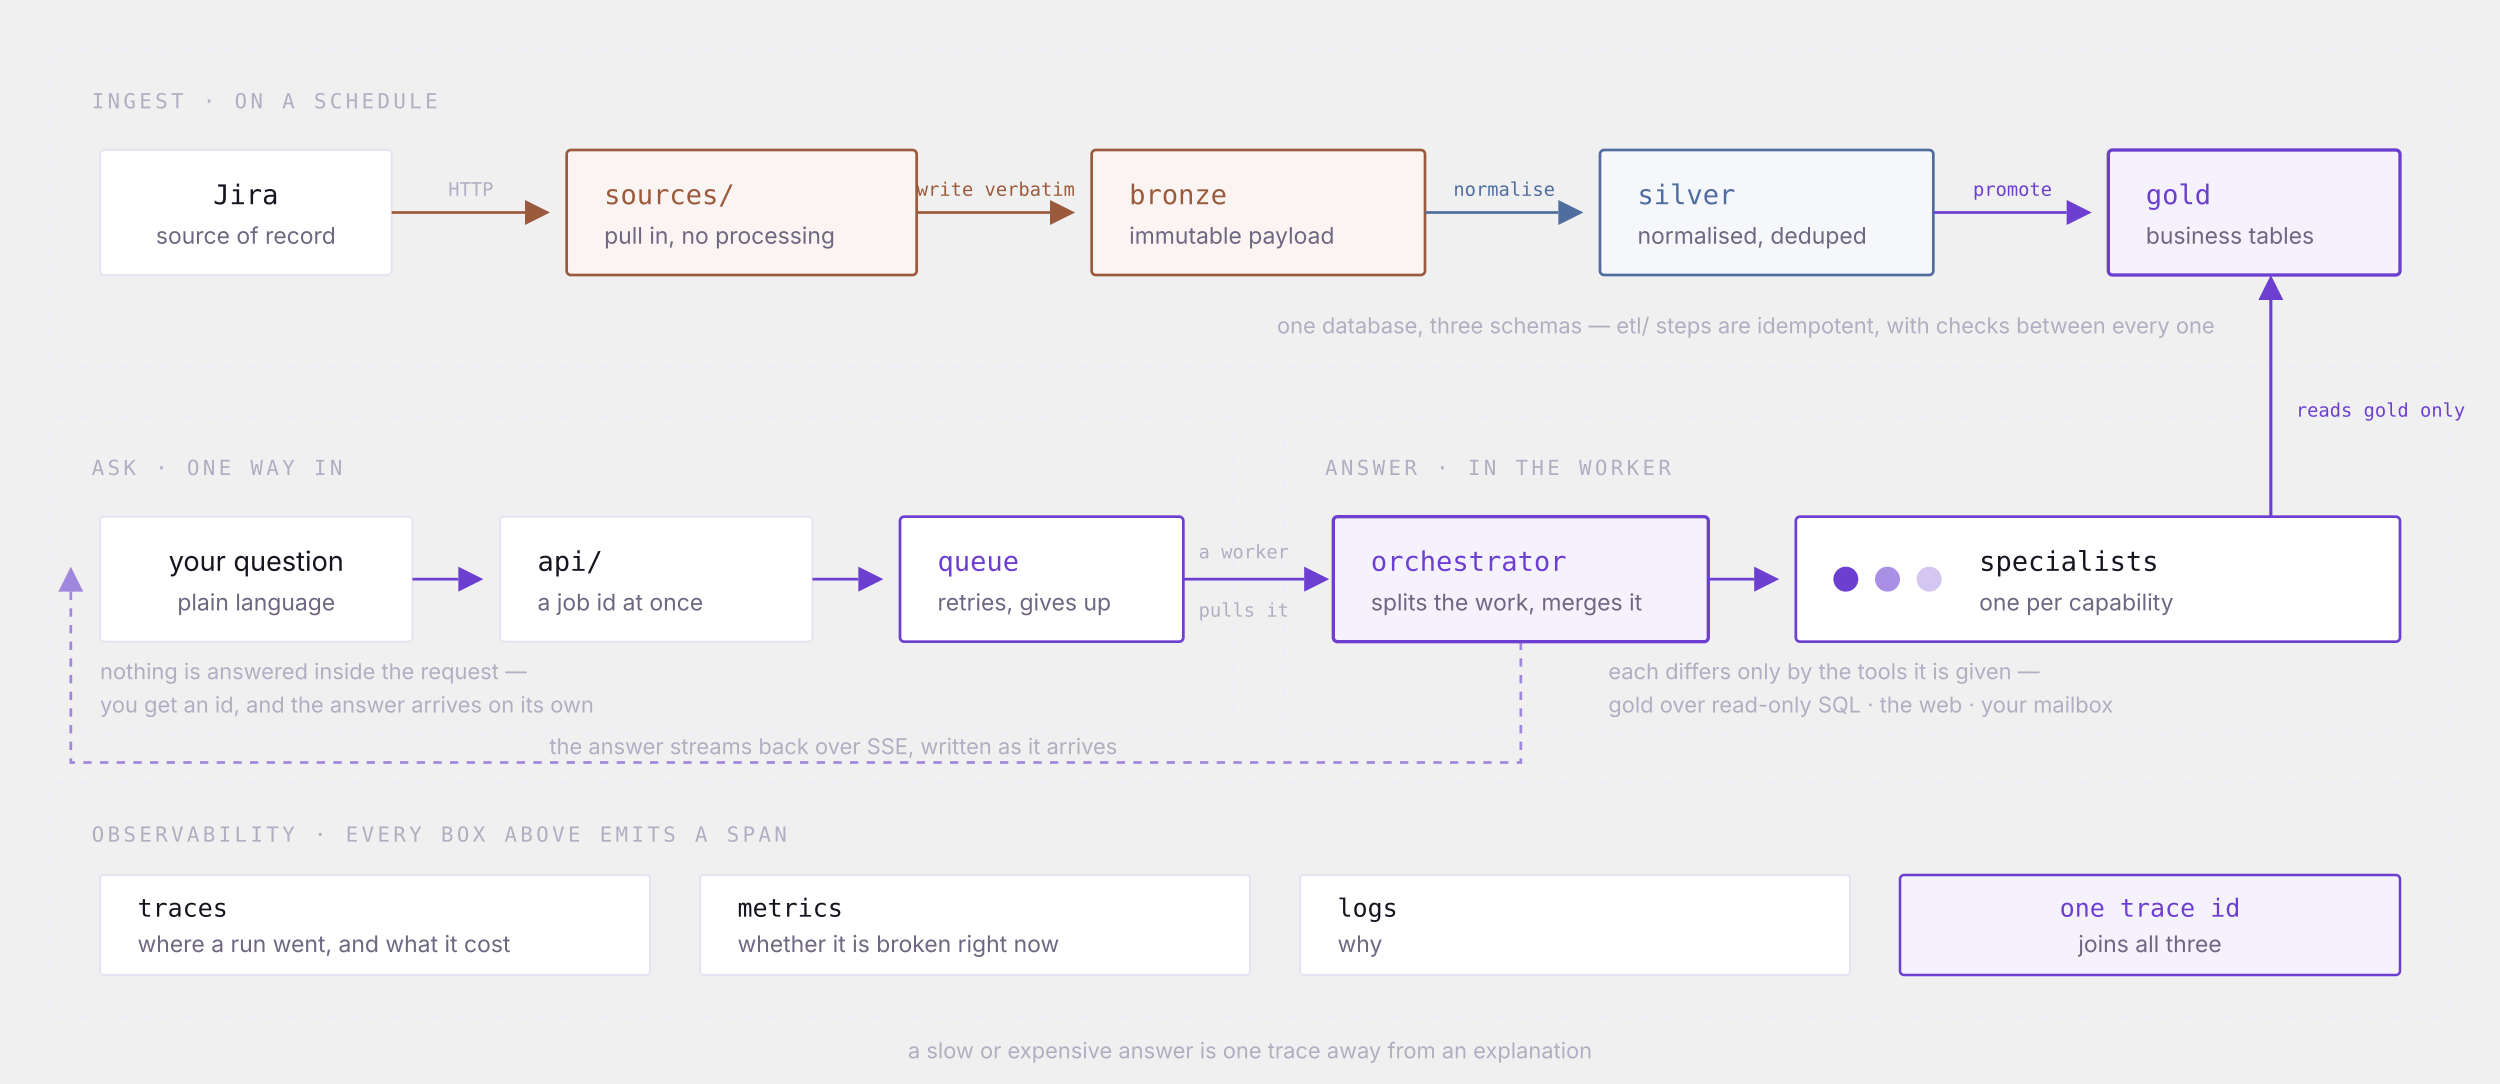
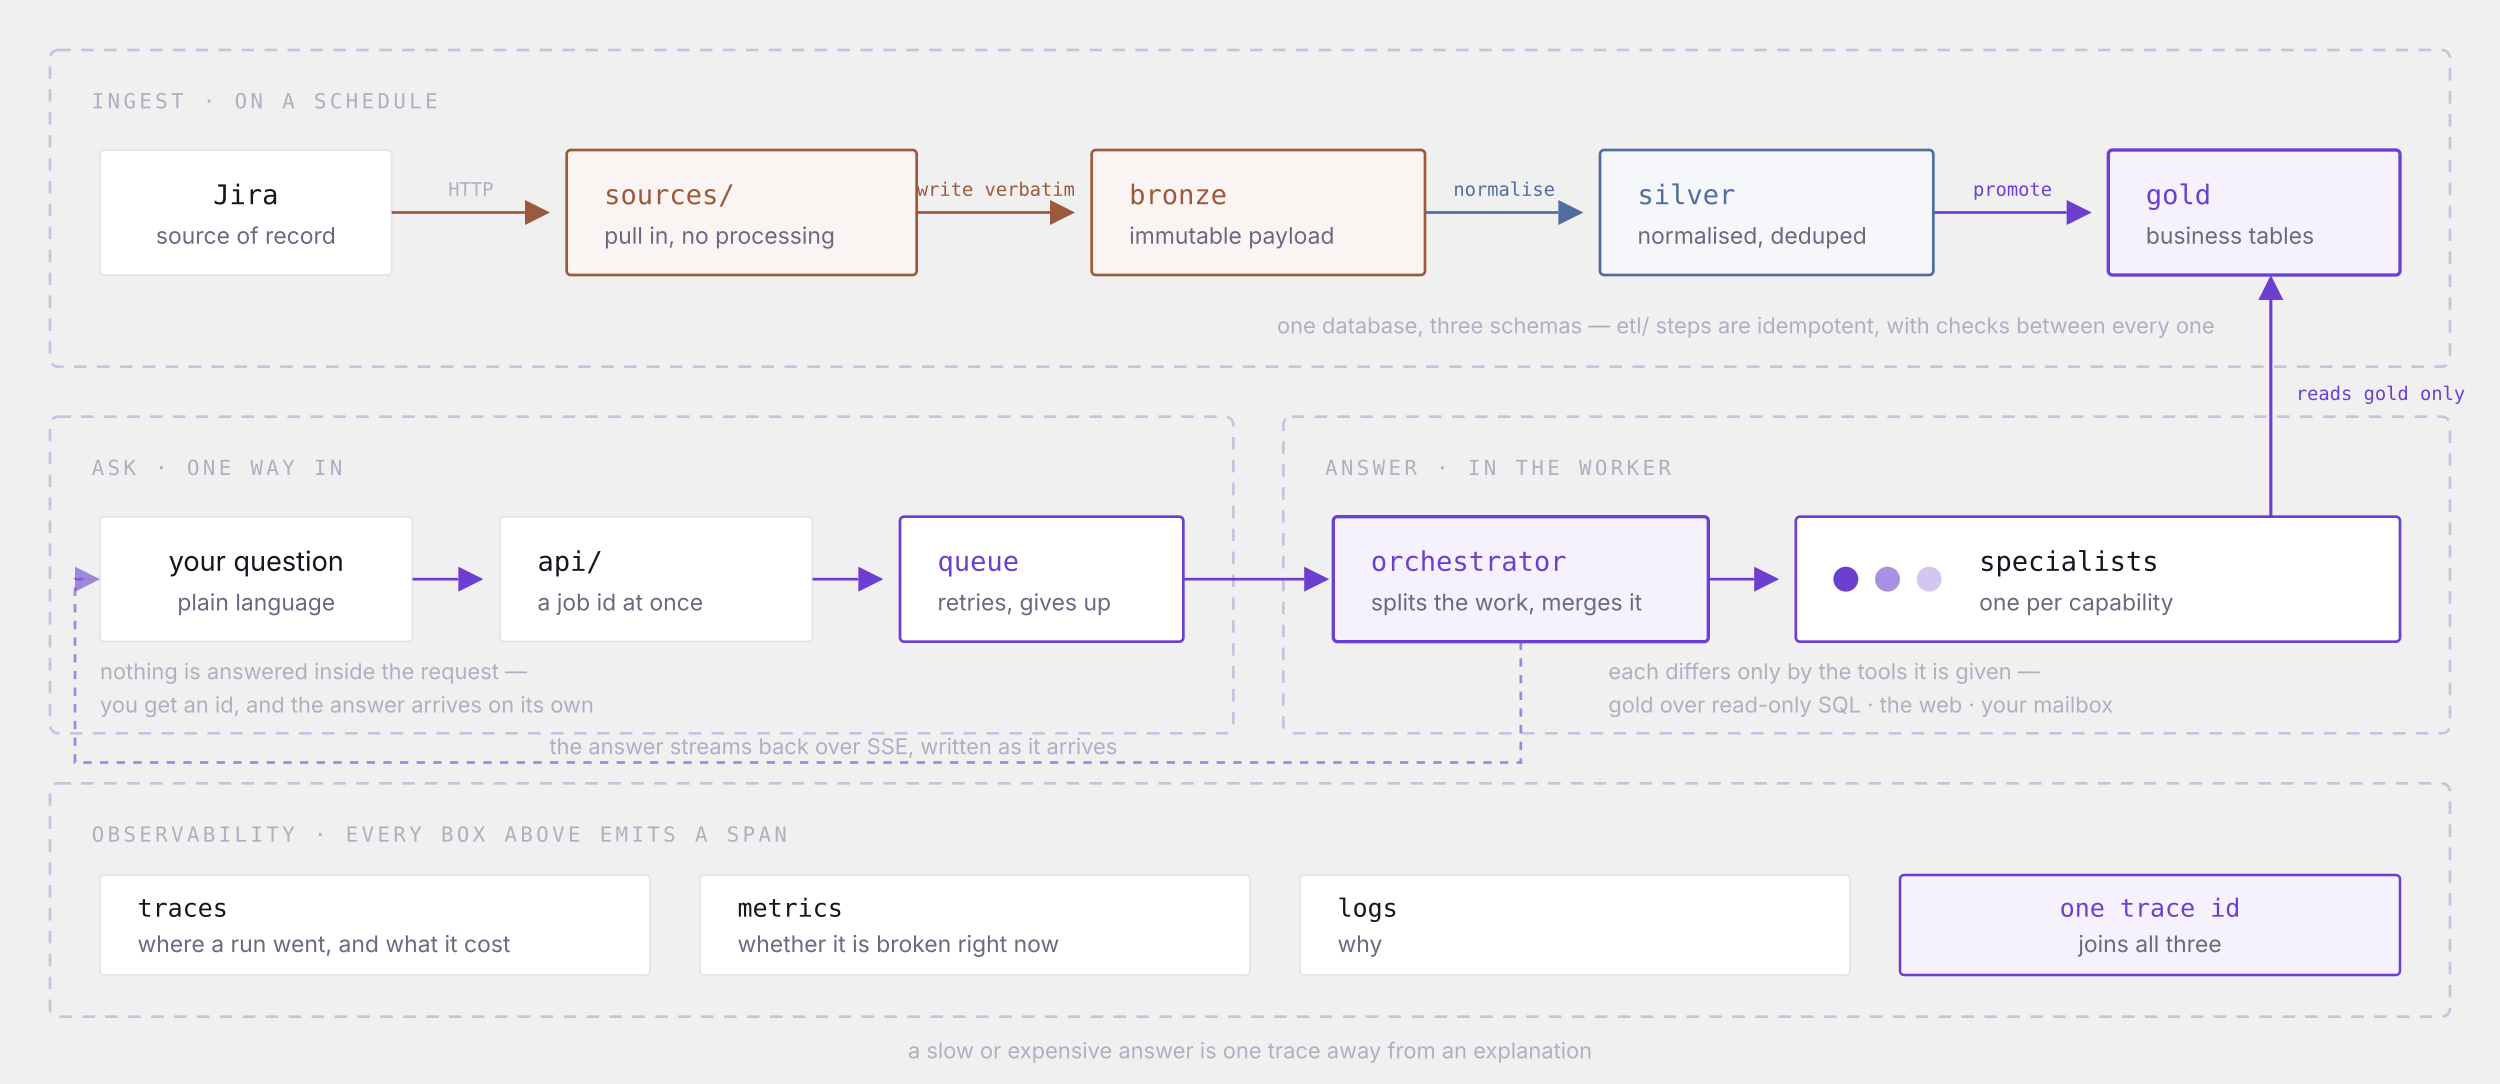
<svg xmlns="http://www.w3.org/2000/svg" viewBox="0 0 1200 520" width="1200" height="520" role="img" aria-label="Mycel end to end: a scheduler pulls Jira through the sources layer into bronze, which etl normalises to silver and promotes to gold. A question posted to the api returns a job id and goes on a queue; a worker pulls it, and an orchestrator delegates to whichever specialist agents can answer, reading gold only. The answer streams back over SSE. Every box emits a span, and traces, metrics and logs share one trace id.">
  <g font-family="ui-sans-serif, system-ui, -apple-system, sans-serif">
-     <rect x="24" y="24" width="1152" height="152" rx="4" fill="none" stroke="#efecf6" stroke-width="1.2" stroke-dasharray="5 5" />
+     <rect x="24" y="24" width="1152" height="152" rx="4" fill="none" stroke="#c9c1de" stroke-width="1.3" stroke-dasharray="6 5" />
    <text x="44" y="52" font-family="ui-monospace, SFMono-Regular, Menlo, monospace" font-size="10" letter-spacing="1.6" fill="#b3adc2">INGEST · ON A SCHEDULE</text>
    <rect x="48" y="72" width="140" height="60" rx="2" fill="#ffffff" stroke="#e7e3f0" />
    <text x="118" y="98" font-family="ui-monospace, SFMono-Regular, Menlo, monospace" font-size="13" fill="#17141f" text-anchor="middle">Jira</text>
    <text x="118" y="117" font-size="11" fill="#6f6782" text-anchor="middle">source of record</text>
    <rect x="272" y="72" width="168" height="60" rx="2" fill="#faf5f3" stroke="#9c5a3c" stroke-width="1.3" />
    <text x="290" y="98" font-family="ui-monospace, SFMono-Regular, Menlo, monospace" font-size="13" fill="#9c5a3c">sources/</text>
    <text x="290" y="117" font-size="11" fill="#6f6782">pull in, no processing</text>
    <rect x="524" y="72" width="160" height="60" rx="2" fill="#faf5f3" stroke="#9c5a3c" stroke-width="1.3" />
    <text x="542" y="98" font-family="ui-monospace, SFMono-Regular, Menlo, monospace" font-size="13" fill="#9c5a3c">bronze</text>
    <text x="542" y="117" font-size="11" fill="#6f6782">immutable payload</text>
    <rect x="768" y="72" width="160" height="60" rx="2" fill="#f5f7fa" stroke="#4f6d9e" stroke-width="1.3" />
    <text x="786" y="98" font-family="ui-monospace, SFMono-Regular, Menlo, monospace" font-size="13" fill="#4f6d9e">silver</text>
    <text x="786" y="117" font-size="11" fill="#6f6782">normalised, deduped</text>
    <rect x="1012" y="72" width="140" height="60" rx="2" fill="#f5f1fd" stroke="#6d3fd1" stroke-width="1.6" />
    <text x="1030" y="98" font-family="ui-monospace, SFMono-Regular, Menlo, monospace" font-size="13" fill="#6d3fd1">gold</text>
    <text x="1030" y="117" font-size="11" fill="#6f6782">business tables</text>
    <text x="838" y="160" font-size="10.5" fill="#b3adc2" text-anchor="middle">one database, three schemas — etl/ steps are idempotent, with checks between every one</text>
-     <rect x="24" y="200" width="568" height="152" rx="4" fill="none" stroke="#efecf6" stroke-width="1.2" stroke-dasharray="5 5" />
+     <rect x="24" y="200" width="568" height="152" rx="4" fill="none" stroke="#c9c1de" stroke-width="1.3" stroke-dasharray="6 5" />
    <text x="44" y="228" font-family="ui-monospace, SFMono-Regular, Menlo, monospace" font-size="10" letter-spacing="1.6" fill="#b3adc2">ASK · ONE WAY IN</text>
    <rect x="48" y="248" width="150" height="60" rx="2" fill="#ffffff" stroke="#e7e3f0" />
    <text x="123" y="274" font-size="13" fill="#17141f" text-anchor="middle">your question</text>
    <text x="123" y="293" font-size="11" fill="#6f6782" text-anchor="middle">plain language</text>
    <rect x="240" y="248" width="150" height="60" rx="2" fill="#ffffff" stroke="#e7e3f0" />
    <text x="258" y="274" font-family="ui-monospace, SFMono-Regular, Menlo, monospace" font-size="13" fill="#17141f">api/</text>
    <text x="258" y="293" font-size="11" fill="#6f6782">a job id at once</text>
    <rect x="432" y="248" width="136" height="60" rx="2" fill="#ffffff" stroke="#6d3fd1" stroke-width="1.3" />
    <text x="450" y="274" font-family="ui-monospace, SFMono-Regular, Menlo, monospace" font-size="13" fill="#6d3fd1">queue</text>
    <text x="450" y="293" font-size="11" fill="#6f6782">retries, gives up</text>
    <text x="48" y="326" font-size="10.5" fill="#b3adc2">nothing is answered inside the request —</text>
    <text x="48" y="342" font-size="10.5" fill="#b3adc2">you get an id, and the answer arrives on its own</text>
-     <rect x="616" y="200" width="560" height="152" rx="4" fill="none" stroke="#efecf6" stroke-width="1.2" stroke-dasharray="5 5" />
+     <rect x="616" y="200" width="560" height="152" rx="4" fill="none" stroke="#c9c1de" stroke-width="1.3" stroke-dasharray="6 5" />
    <text x="636" y="228" font-family="ui-monospace, SFMono-Regular, Menlo, monospace" font-size="10" letter-spacing="1.6" fill="#b3adc2">ANSWER · IN THE WORKER</text>
    <rect x="640" y="248" width="180" height="60" rx="2" fill="#f5f1fd" stroke="#6d3fd1" stroke-width="1.6" />
    <text x="658" y="274" font-family="ui-monospace, SFMono-Regular, Menlo, monospace" font-size="13" fill="#6d3fd1">orchestrator</text>
    <text x="658" y="293" font-size="11" fill="#6f6782">splits the work, merges it</text>
    <rect x="862" y="248" width="290" height="60" rx="2" fill="#ffffff" stroke="#6d3fd1" stroke-width="1.3" />
    <g fill="#6d3fd1">
      <circle cx="886" cy="278" r="6" />
      <circle cx="906" cy="278" r="6" opacity="0.58" />
      <circle cx="926" cy="278" r="6" opacity="0.3" />
    </g>
    <text x="950" y="274" font-family="ui-monospace, SFMono-Regular, Menlo, monospace" font-size="13" fill="#17141f">specialists</text>
    <text x="950" y="293" font-size="11" fill="#6f6782">one per capability</text>
    <text x="772" y="326" font-size="10.5" fill="#b3adc2">each differs only by the tools it is given —</text>
    <text x="772" y="342" font-size="10.5" fill="#b3adc2">gold over read-only SQL · the web · your mailbox</text>
-     <rect x="24" y="376" width="1152" height="112" rx="4" fill="none" stroke="#efecf6" stroke-width="1.2" stroke-dasharray="5 5" />
+     <rect x="24" y="376" width="1152" height="112" rx="4" fill="none" stroke="#c9c1de" stroke-width="1.3" stroke-dasharray="6 5" />
    <text x="44" y="404" font-family="ui-monospace, SFMono-Regular, Menlo, monospace" font-size="10" letter-spacing="1.6" fill="#b3adc2">OBSERVABILITY · EVERY BOX ABOVE EMITS A SPAN</text>
    <rect x="48" y="420" width="264" height="48" rx="2" fill="#ffffff" stroke="#e7e3f0" />
    <text x="66" y="440" font-family="ui-monospace, SFMono-Regular, Menlo, monospace" font-size="12" fill="#17141f">traces</text>
    <text x="66" y="457" font-size="11" fill="#6f6782">where a run went, and what it cost</text>
    <rect x="336" y="420" width="264" height="48" rx="2" fill="#ffffff" stroke="#e7e3f0" />
    <text x="354" y="440" font-family="ui-monospace, SFMono-Regular, Menlo, monospace" font-size="12" fill="#17141f">metrics</text>
    <text x="354" y="457" font-size="11" fill="#6f6782">whether it is broken right now</text>
    <rect x="624" y="420" width="264" height="48" rx="2" fill="#ffffff" stroke="#e7e3f0" />
    <text x="642" y="440" font-family="ui-monospace, SFMono-Regular, Menlo, monospace" font-size="12" fill="#17141f">logs</text>
    <text x="642" y="457" font-size="11" fill="#6f6782">why</text>
    <rect x="912" y="420" width="240" height="48" rx="2" fill="#f5f1fd" stroke="#6d3fd1" stroke-width="1.2" />
    <text x="1032" y="440" font-family="ui-monospace, SFMono-Regular, Menlo, monospace" font-size="12" fill="#6d3fd1" text-anchor="middle">one trace id</text>
    <text x="1032" y="457" font-size="11" fill="#6f6782" text-anchor="middle">joins all three</text>
    <g fill="none" stroke="#9c5a3c" stroke-width="1.3">
      <path d="M188 102H252" />
      <path d="M440 102H504" />
    </g>
    <g fill="#9c5a3c">
      <path d="M252 96 264 102 252 108z" />
      <path d="M504 96 516 102 504 108z" />
    </g>
    <path d="M684 102H748" fill="none" stroke="#4f6d9e" stroke-width="1.3" />
    <path d="M748 96 760 102 748 108z" fill="#4f6d9e" />
    <path d="M928 102H992" fill="none" stroke="#6d3fd1" stroke-width="1.3" />
    <path d="M992 96 1004 102 992 108z" fill="#6d3fd1" />
    <g font-family="ui-monospace, SFMono-Regular, Menlo, monospace" font-size="9" text-anchor="middle">
      <text x="226" y="94" fill="#b3adc2">HTTP</text>
      <text x="478" y="94" fill="#9c5a3c">write verbatim</text>
      <text x="722" y="94" fill="#4f6d9e">normalise</text>
      <text x="966" y="94" fill="#6d3fd1">promote</text>
    </g>
    <g fill="none" stroke="#6d3fd1" stroke-width="1.3">
      <path d="M198 278H220" />
      <path d="M390 278H412" />
      <path d="M568 278H626" />
      <path d="M820 278H842" />
    </g>
    <g fill="#6d3fd1">
      <path d="M220 272 232 278 220 284z" />
      <path d="M412 272 424 278 412 284z" />
      <path d="M626 272 638 278 626 284z" />
      <path d="M842 272 854 278 842 284z" />
    </g>
-     <text x="597" y="268" font-family="ui-monospace, SFMono-Regular, Menlo, monospace" font-size="9" fill="#b3adc2" text-anchor="middle">a worker</text>
-     <text x="597" y="296" font-family="ui-monospace, SFMono-Regular, Menlo, monospace" font-size="9" fill="#b3adc2" text-anchor="middle">pulls it</text>
    <path d="M1090 248V144" fill="none" stroke="#6d3fd1" stroke-width="1.5" />
    <path d="M1084 144 1090 132 1096 144z" fill="#6d3fd1" />
-     <text x="1102" y="200" font-family="ui-monospace, SFMono-Regular, Menlo, monospace" font-size="9" fill="#6d3fd1">reads gold only</text>
+     <text x="1102" y="192" font-family="ui-monospace, SFMono-Regular, Menlo, monospace" font-size="9" fill="#6d3fd1">reads gold only</text>
    <g fill="none" stroke="#6d3fd1" stroke-width="1.3" stroke-dasharray="4 4" opacity="0.6">
-       <path d="M730 308V366H34V284" />
+       <path d="M730 308V366H36V278H42" />
    </g>
-     <path d="M28 284 34 272 40 284z" fill="#6d3fd1" opacity="0.6" />
+     <path d="M36 272 48 278 36 284z" fill="#6d3fd1" opacity="0.6" />
    <text x="400" y="362" font-size="10.5" fill="#b3adc2" text-anchor="middle">the answer streams back over SSE, written as it arrives</text>
    <text x="600" y="508" font-size="10.5" fill="#b3adc2" text-anchor="middle">a slow or expensive answer is one trace away from an explanation</text>
  </g>
</svg>
